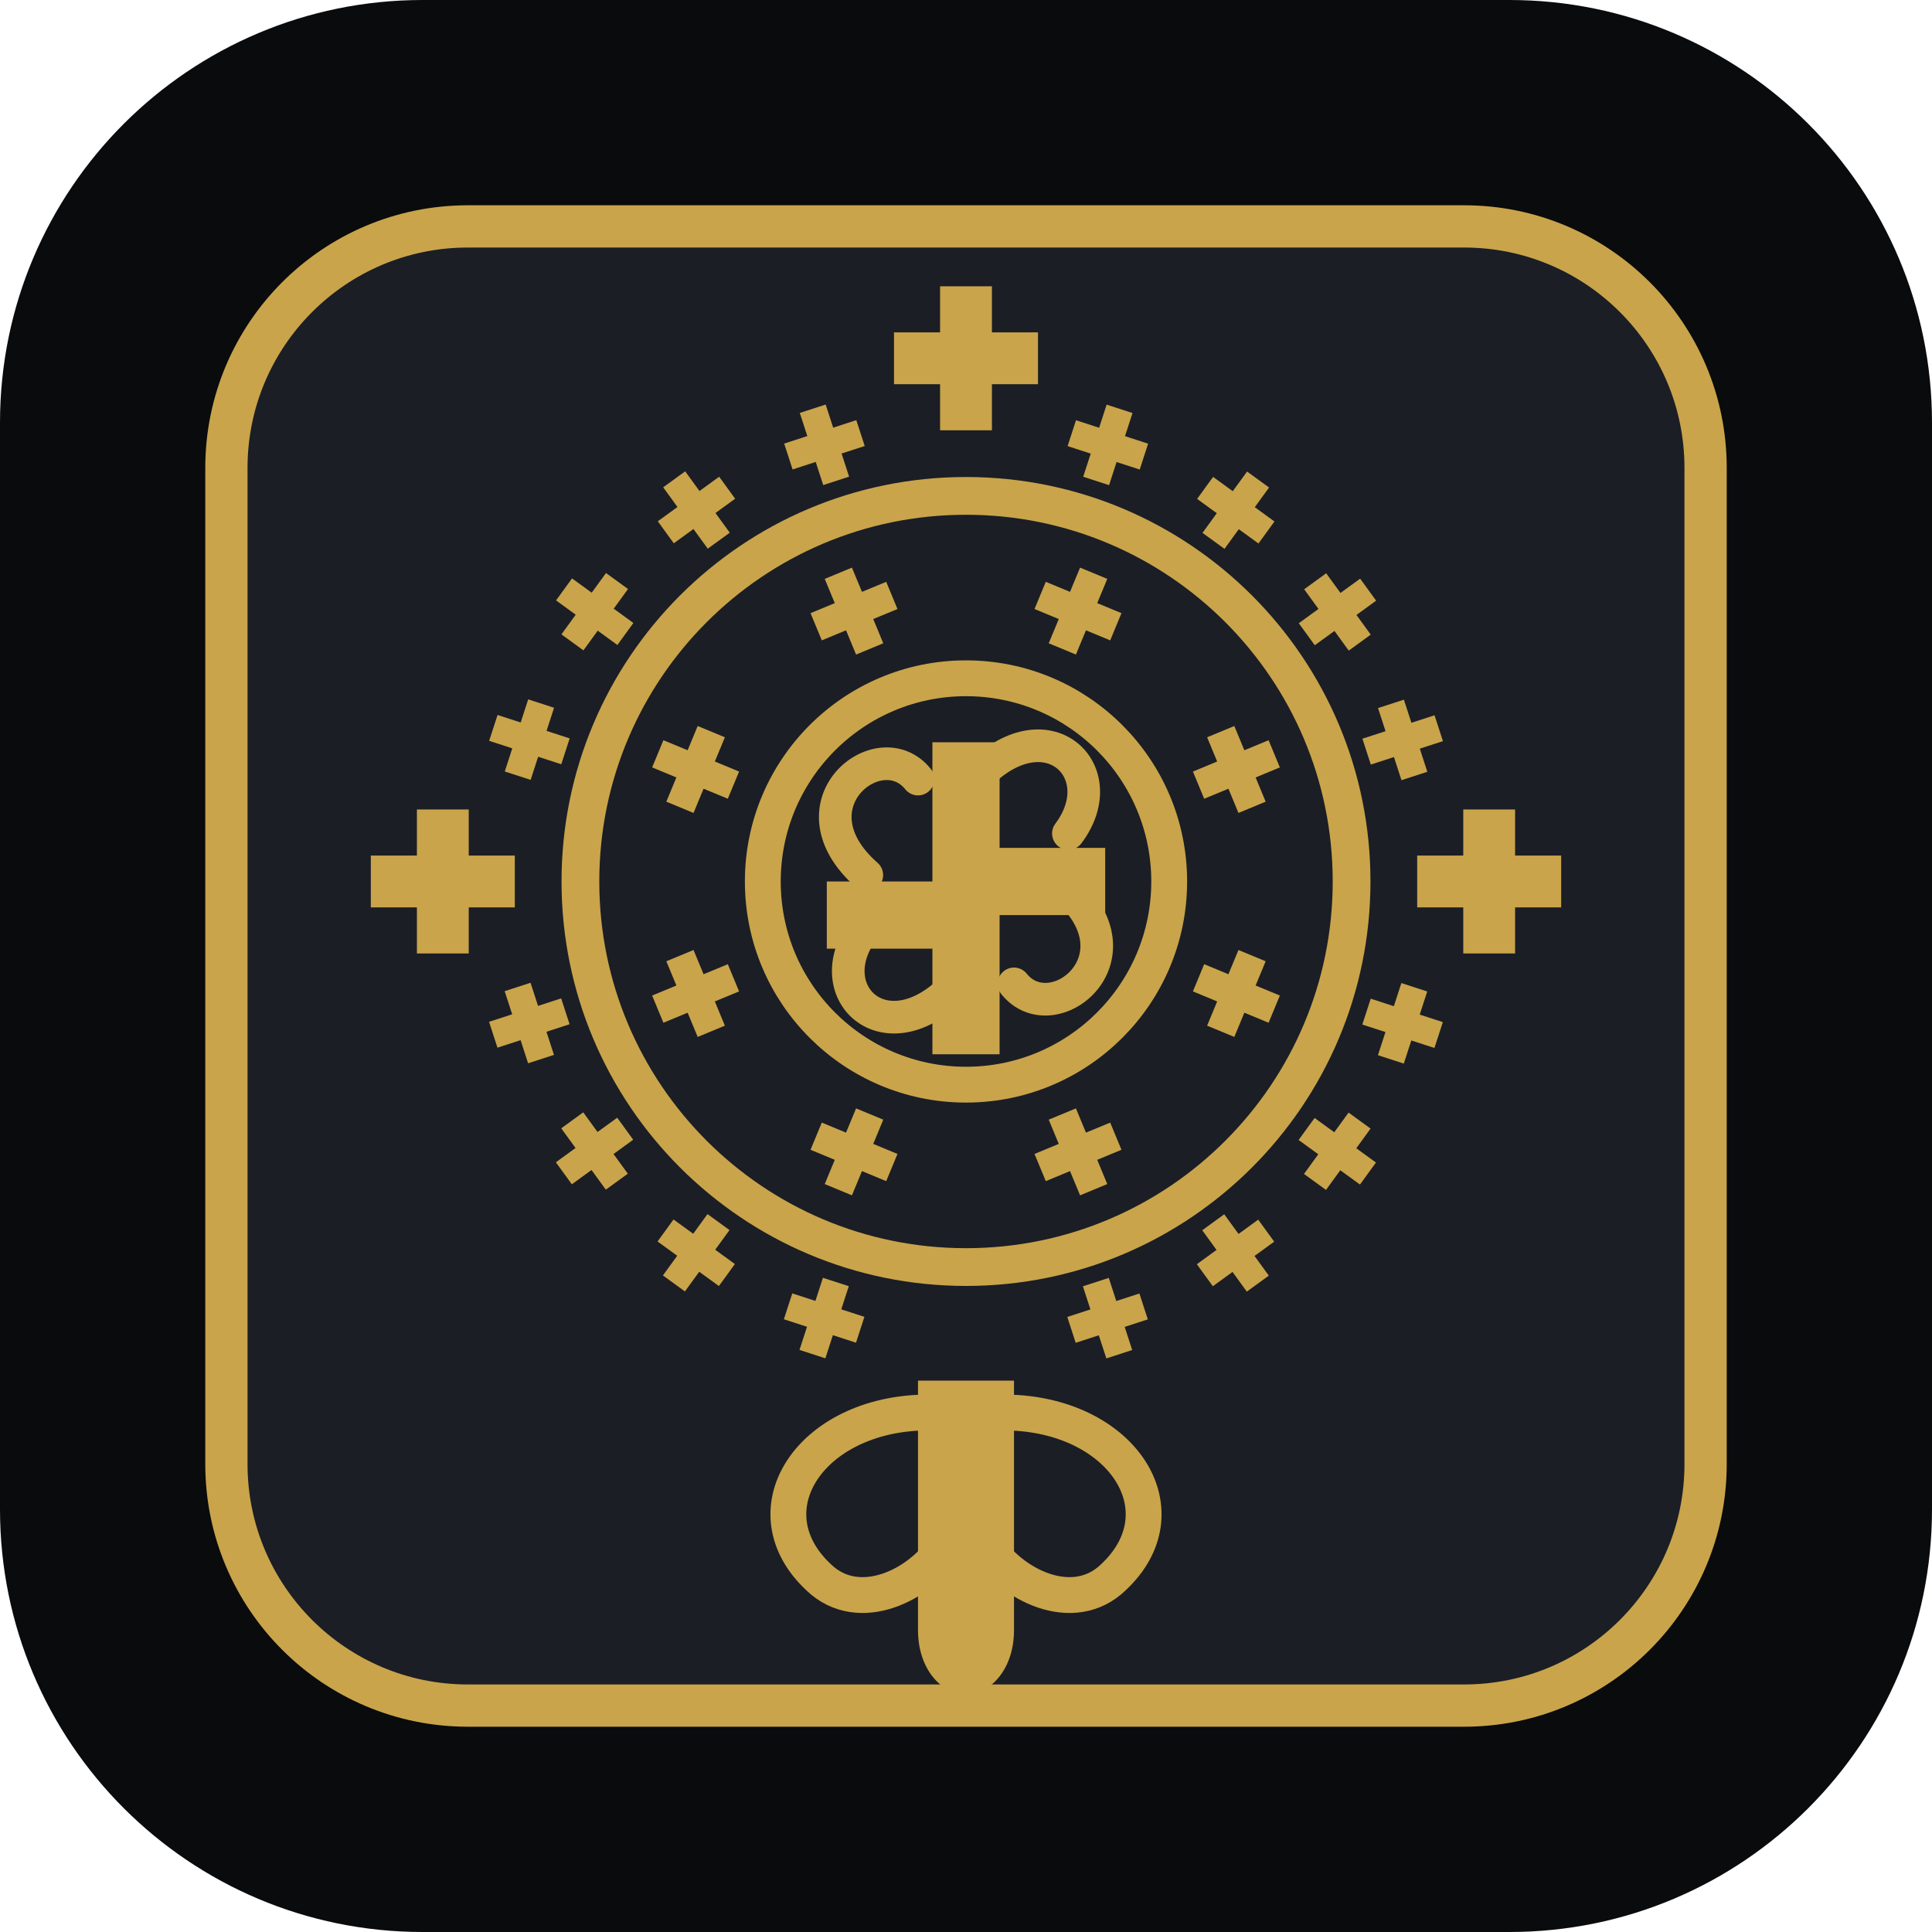
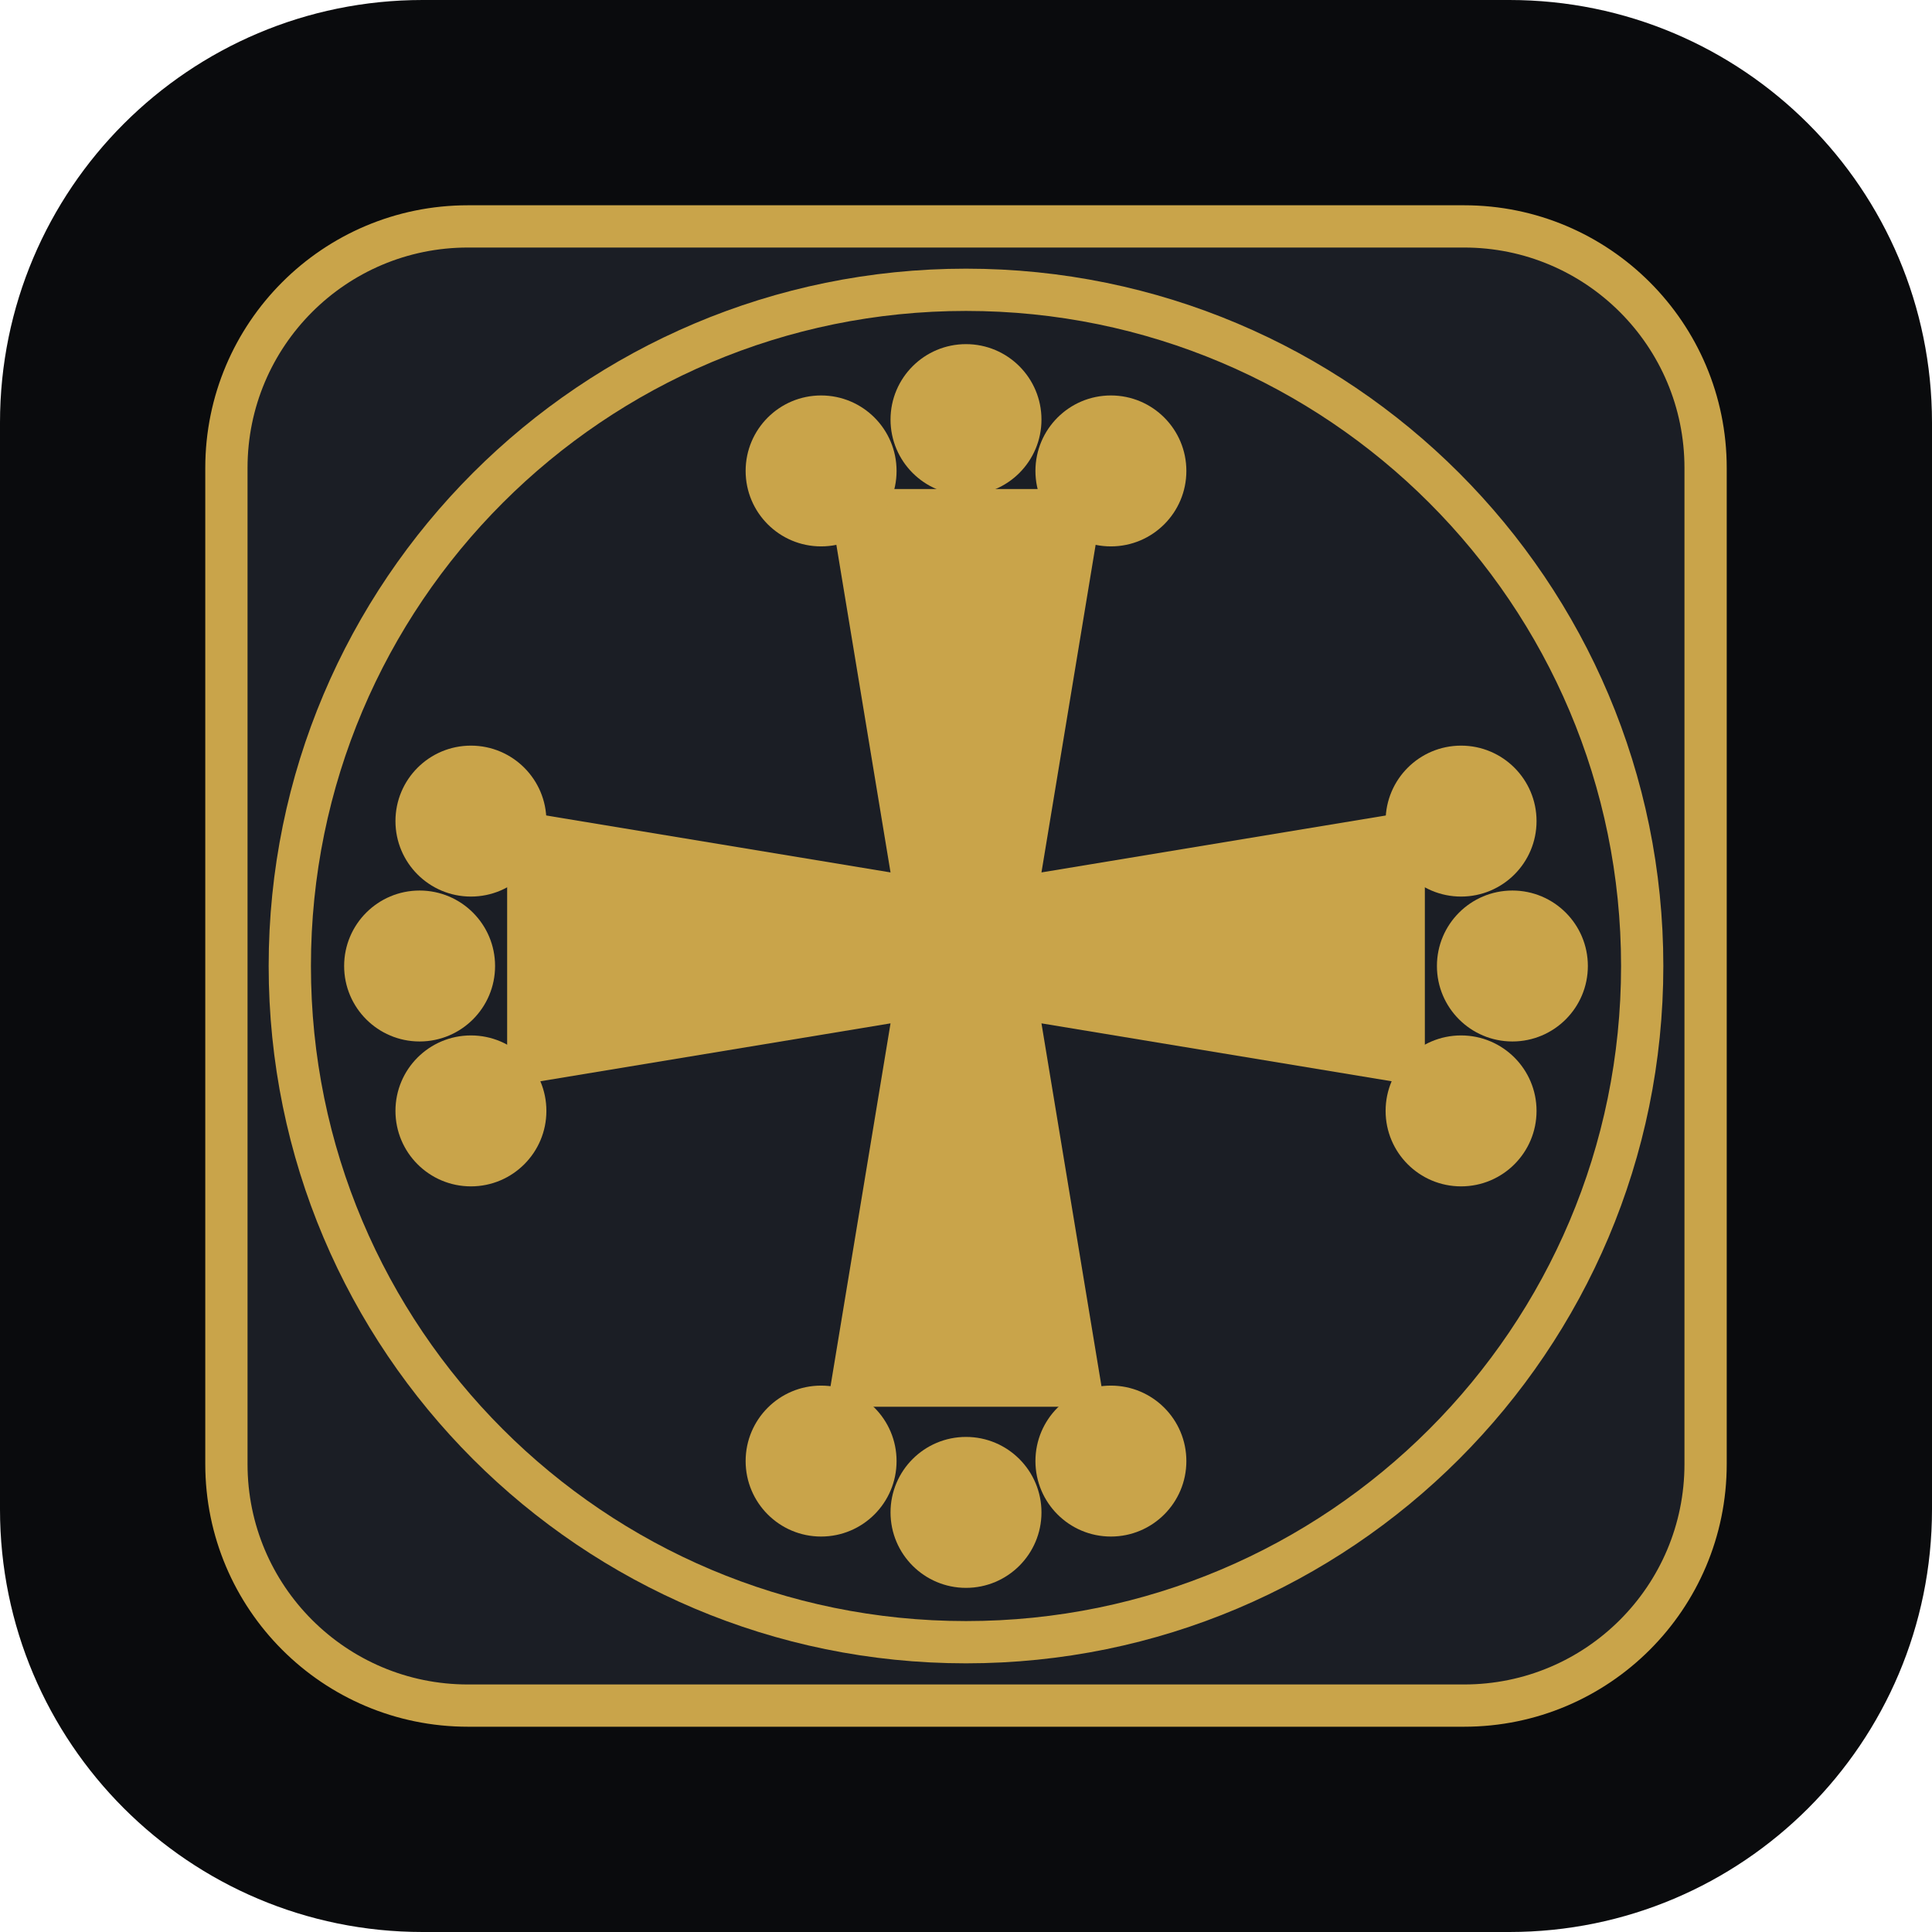
<svg xmlns="http://www.w3.org/2000/svg" viewBox="0 0 64 64" role="img" aria-label="Orthodox Bible">
  <rect width="64" height="64" rx="14" fill="#0a0b0d" />
  <rect x="7.5" y="7.5" width="49" height="49" rx="8" fill="#1b1e25" stroke="#c9a44a" stroke-width="1.4" />
-   <g transform="translate(32 29.2) scale(1.06)" fill="#c9a44a">
-     <circle r="6.35" fill="none" stroke="#c9a44a" stroke-width="1.12" />
-     <circle r="12.05" fill="none" stroke="#c9a44a" stroke-width="1.18" />
-     <path d="M-1.05-4.35h2.1v3.3h3.3v2.1H1.05V5.4h-2.1V2.1h-3.3v-2.1H-1.05z" />
-     <g fill="none" stroke="#c9a44a" stroke-width="1.02" stroke-linecap="round">
-       <path d="M.2-3.1c2.2-2.5 4.5-.4 3 1.6" />
-       <path d="M3.1.2c2.5 2.2-.4 4.5-1.6 3" />
-       <path d="M-.2 3.1c-2.2 2.5-4.5.4-3-1.6" />
-       <path d="M-3.1-.2c-2.5-2.2.4-4.5 1.6-3" />
-     </g>
-     <path transform="translate(3.50 -8.45) rotate(22.5)" d="M-0.46 -1.28h0.92v0.82h0.82v0.92h-0.82v0.82h-0.92v-0.82h-0.82v-0.92h0.82z" />
-     <path transform="translate(8.45 -3.50) rotate(67.5)" d="M-0.46 -1.28h0.92v0.82h0.82v0.92h-0.82v0.82h-0.92v-0.82h-0.82v-0.92h0.82z" />
-     <path transform="translate(8.45 3.50) rotate(112.5)" d="M-0.46 -1.28h0.92v0.82h0.82v0.92h-0.82v0.82h-0.92v-0.82h-0.82v-0.92h0.82z" />
-     <path transform="translate(3.50 8.45) rotate(157.5)" d="M-0.46 -1.28h0.92v0.82h0.82v0.92h-0.82v0.82h-0.92v-0.82h-0.82v-0.92h0.82z" />
-     <path transform="translate(-3.50 8.45) rotate(202.5)" d="M-0.46 -1.28h0.92v0.82h0.82v0.92h-0.82v0.82h-0.92v-0.82h-0.82v-0.92h0.82z" />
-     <path transform="translate(-8.45 3.50) rotate(247.5)" d="M-0.46 -1.28h0.92v0.82h0.82v0.92h-0.82v0.82h-0.92v-0.82h-0.82v-0.92h0.82z" />
-     <path transform="translate(-8.45 -3.50) rotate(292.5)" d="M-0.46 -1.28h0.92v0.82h0.82v0.92h-0.82v0.82h-0.92v-0.82h-0.82v-0.92h0.82z" />
-     <path transform="translate(-3.50 -8.45) rotate(337.5)" d="M-0.46 -1.28h0.92v0.82h0.82v0.92h-0.82v0.82h-0.92v-0.82h-0.82v-0.92h0.82z" />
-     <path transform="translate(4.43 -13.65) rotate(18)" d="M-0.42 -1.18h0.85v0.76h0.76v0.85h-0.76v0.76h-0.85v-0.76h-0.76v-0.85h0.76z" />
-     <path transform="translate(8.43 -11.61) rotate(36)" d="M-0.42 -1.18h0.85v0.76h0.76v0.85h-0.76v0.76h-0.85v-0.76h-0.76v-0.85h0.76z" />
-     <path transform="translate(11.61 -8.43) rotate(54)" d="M-0.42 -1.18h0.85v0.76h0.76v0.85h-0.76v0.76h-0.85v-0.76h-0.76v-0.85h0.76z" />
-     <path transform="translate(13.65 -4.43) rotate(72)" d="M-0.42 -1.18h0.85v0.76h0.76v0.85h-0.76v0.76h-0.85v-0.76h-0.76v-0.85h0.76z" />
-     <path transform="translate(13.65 4.43) rotate(108)" d="M-0.42 -1.18h0.85v0.76h0.76v0.85h-0.76v0.76h-0.85v-0.76h-0.76v-0.85h0.76z" />
-     <path transform="translate(11.61 8.43) rotate(126)" d="M-0.42 -1.18h0.85v0.76h0.76v0.85h-0.76v0.76h-0.85v-0.76h-0.76v-0.85h0.76z" />
-     <path transform="translate(8.43 11.61) rotate(144)" d="M-0.42 -1.18h0.85v0.76h0.76v0.85h-0.76v0.76h-0.85v-0.76h-0.76v-0.85h0.76z" />
-     <path transform="translate(4.43 13.65) rotate(162)" d="M-0.42 -1.18h0.85v0.76h0.76v0.85h-0.76v0.76h-0.85v-0.76h-0.76v-0.85h0.76z" />
-     <path transform="translate(-4.43 13.65) rotate(198)" d="M-0.42 -1.18h0.85v0.76h0.76v0.85h-0.76v0.76h-0.85v-0.76h-0.76v-0.85h0.76z" />
-     <path transform="translate(-8.43 11.61) rotate(216)" d="M-0.42 -1.18h0.85v0.76h0.76v0.85h-0.76v0.76h-0.85v-0.76h-0.76v-0.85h0.76z" />
-     <path transform="translate(-11.61 8.43) rotate(234)" d="M-0.42 -1.18h0.85v0.76h0.76v0.85h-0.76v0.76h-0.85v-0.76h-0.76v-0.85h0.76z" />
-     <path transform="translate(-13.65 4.43) rotate(252)" d="M-0.42 -1.18h0.85v0.76h0.76v0.85h-0.76v0.76h-0.85v-0.76h-0.76v-0.85h0.76z" />
-     <path transform="translate(-13.65 -4.43) rotate(288)" d="M-0.42 -1.18h0.85v0.76h0.76v0.85h-0.76v0.76h-0.85v-0.76h-0.76v-0.85h0.76z" />
-     <path transform="translate(-11.61 -8.43) rotate(306)" d="M-0.42 -1.18h0.85v0.76h0.76v0.85h-0.76v0.76h-0.85v-0.76h-0.76v-0.85h0.76z" />
-     <path transform="translate(-8.43 -11.61) rotate(324)" d="M-0.42 -1.18h0.85v0.76h0.76v0.85h-0.76v0.76h-0.85v-0.76h-0.76v-0.85h0.76z" />
-     <path transform="translate(-4.43 -13.65) rotate(342)" d="M-0.42 -1.18h0.85v0.76h0.76v0.85h-0.76v0.76h-0.85v-0.76h-0.76v-0.85h0.76z" />
-     <path transform="translate(0.00 -16.35) rotate(0)" d="M-0.81 -2.25h1.62v1.44h1.44v1.62h-1.44v1.44h-1.62v-1.44h-1.44v-1.62h1.44z" />
-     <path transform="translate(16.35 -0.00) rotate(90)" d="M-0.81 -2.25h1.62v1.44h1.44v1.62h-1.44v1.44h-1.62v-1.44h-1.44v-1.62h1.44z" />
-     <path transform="translate(-16.35 0.00) rotate(270)" d="M-0.81 -2.25h1.62v1.44h1.44v1.62h-1.44v1.44h-1.62v-1.44h-1.44v-1.62h1.44z" />
-     <path d="M-1.5 15.6h3v7.8c0 1.2-.72 2-1.5 2s-1.5-.8-1.5-2z" />
-     <path fill="none" stroke="#c9a44a" stroke-width="1.12" stroke-linecap="round" d="M-1.45 16.6c-3.5.15-5.35 3.1-3.15 5.15 1.25 1.2 3.2.25 4-1.05" />
-     <path fill="none" stroke="#c9a44a" stroke-width="1.12" stroke-linecap="round" d="M1.45 16.6c3.5.15 5.35 3.1 3.15 5.15-1.25 1.2-3.2.25-4-1.05" />
+   <g fill="#c9a44a">
+     <circle cx="32" cy="32" r="22.4" fill="none" stroke="#c9a44a" stroke-width="1.4" />
+     <path d="M27.4 16.2h9.2l-2.1 12.7 12.7-2.1v9.2l-12.7-2.1 2.1 12.7h-9.2l2.1-12.7-12.7 2.1v-9.2l12.7 2.1z" />
+     <circle cx="27.2" cy="15.6" r="2.5" />
+     <circle cx="32" cy="13.9" r="2.5" />
+     <circle cx="36.8" cy="15.6" r="2.5" />
+     <circle cx="27.2" cy="48.4" r="2.5" />
+     <circle cx="32" cy="50.1" r="2.5" />
+     <circle cx="36.8" cy="48.4" r="2.5" />
+     <circle cx="15.6" cy="27.2" r="2.5" />
+     <circle cx="13.9" cy="32" r="2.5" />
+     <circle cx="15.6" cy="36.8" r="2.5" />
+     <circle cx="48.4" cy="27.2" r="2.5" />
+     <circle cx="50.1" cy="32" r="2.5" />
+     <circle cx="48.4" cy="36.8" r="2.5" />
  </g>
</svg>
